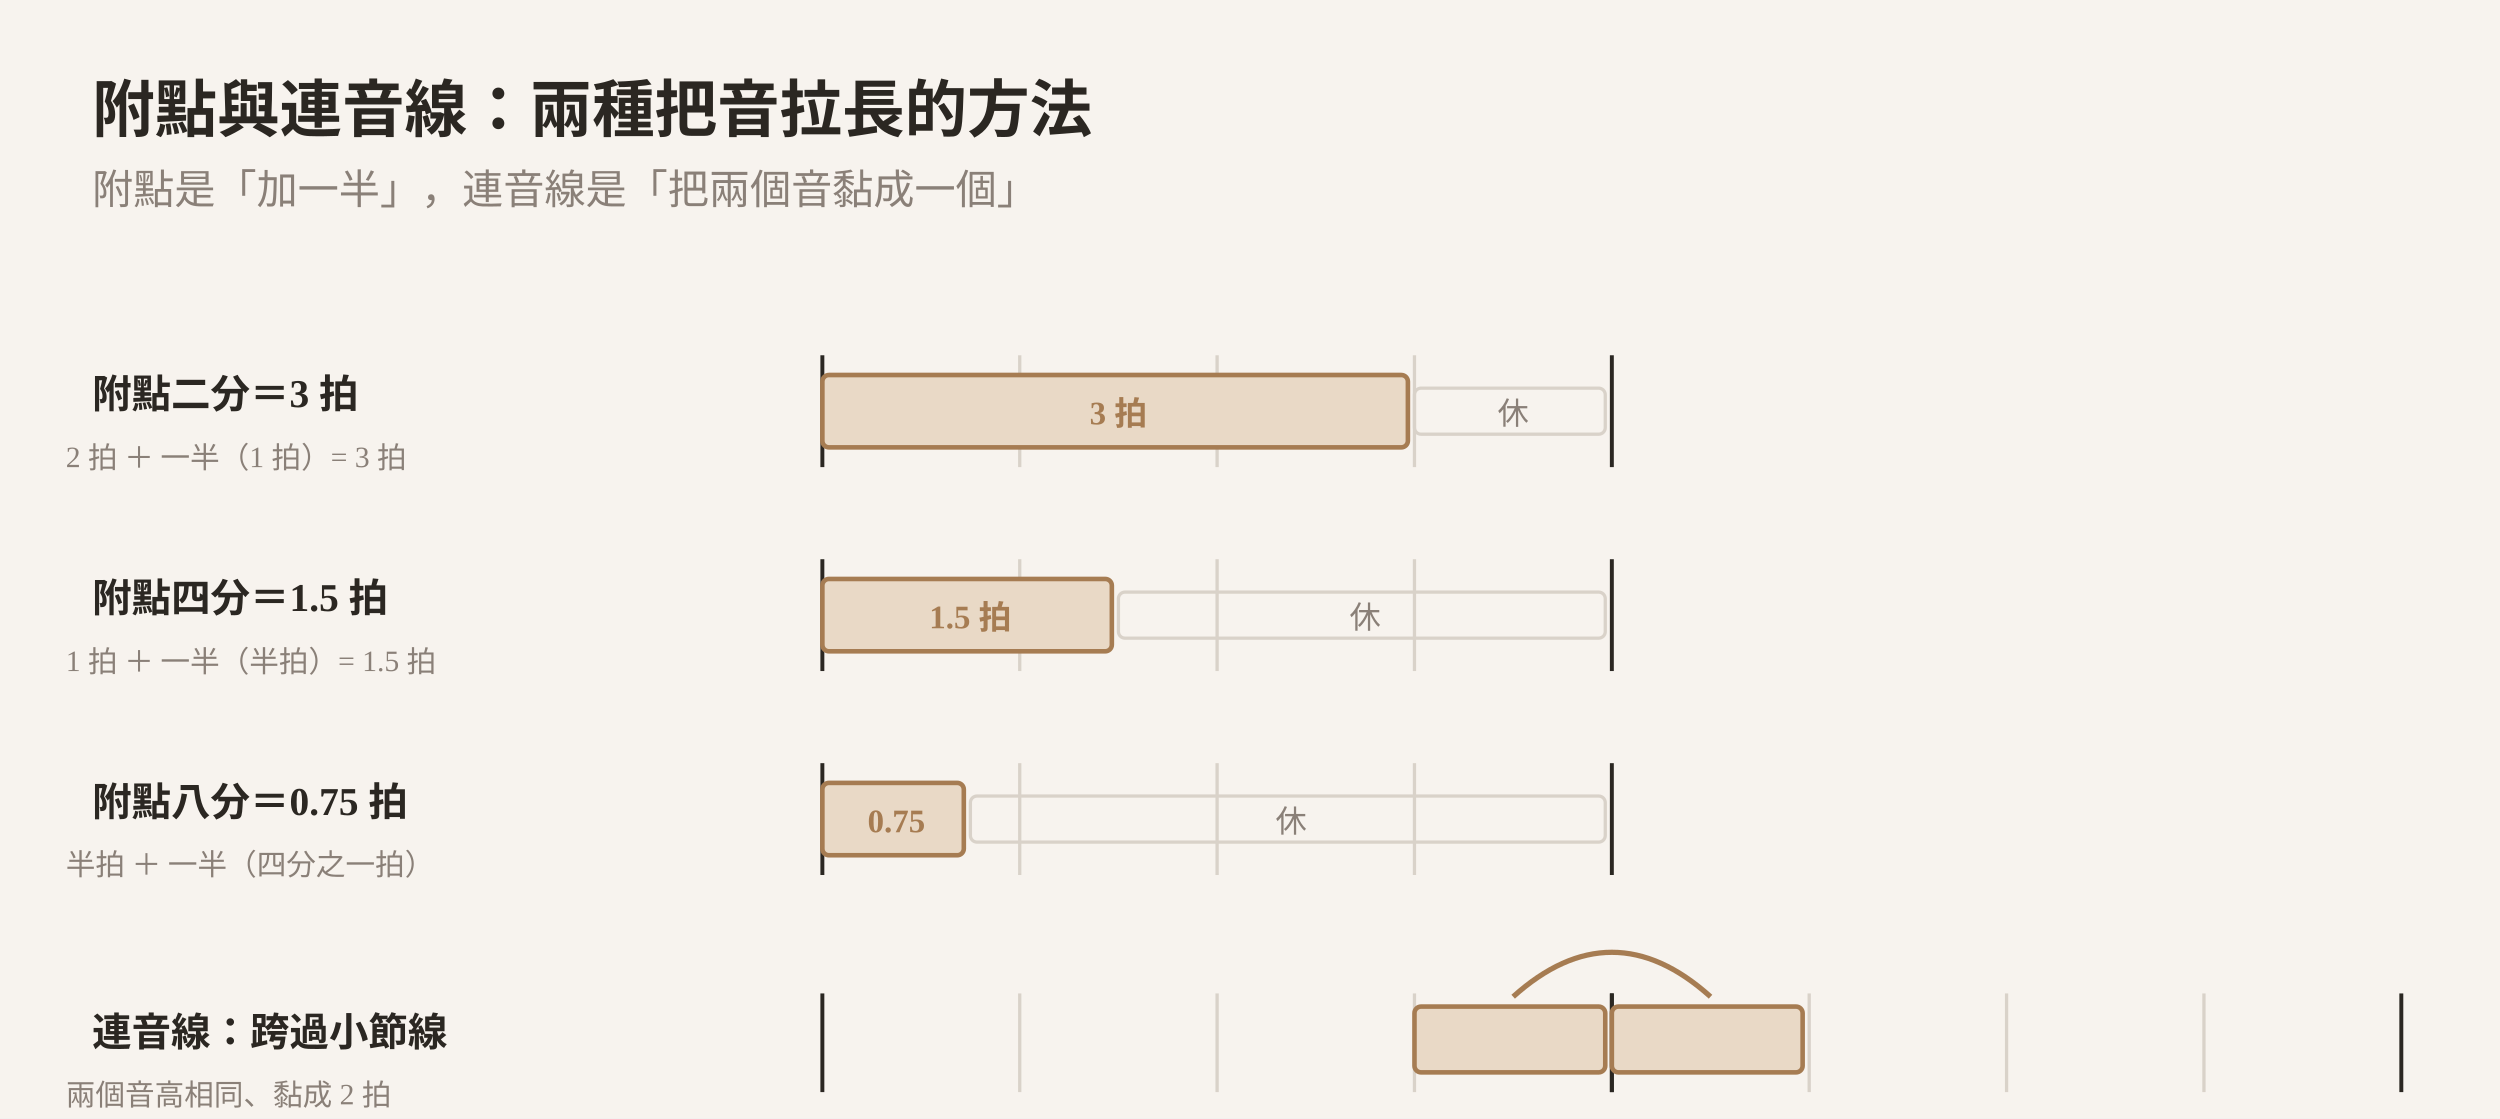
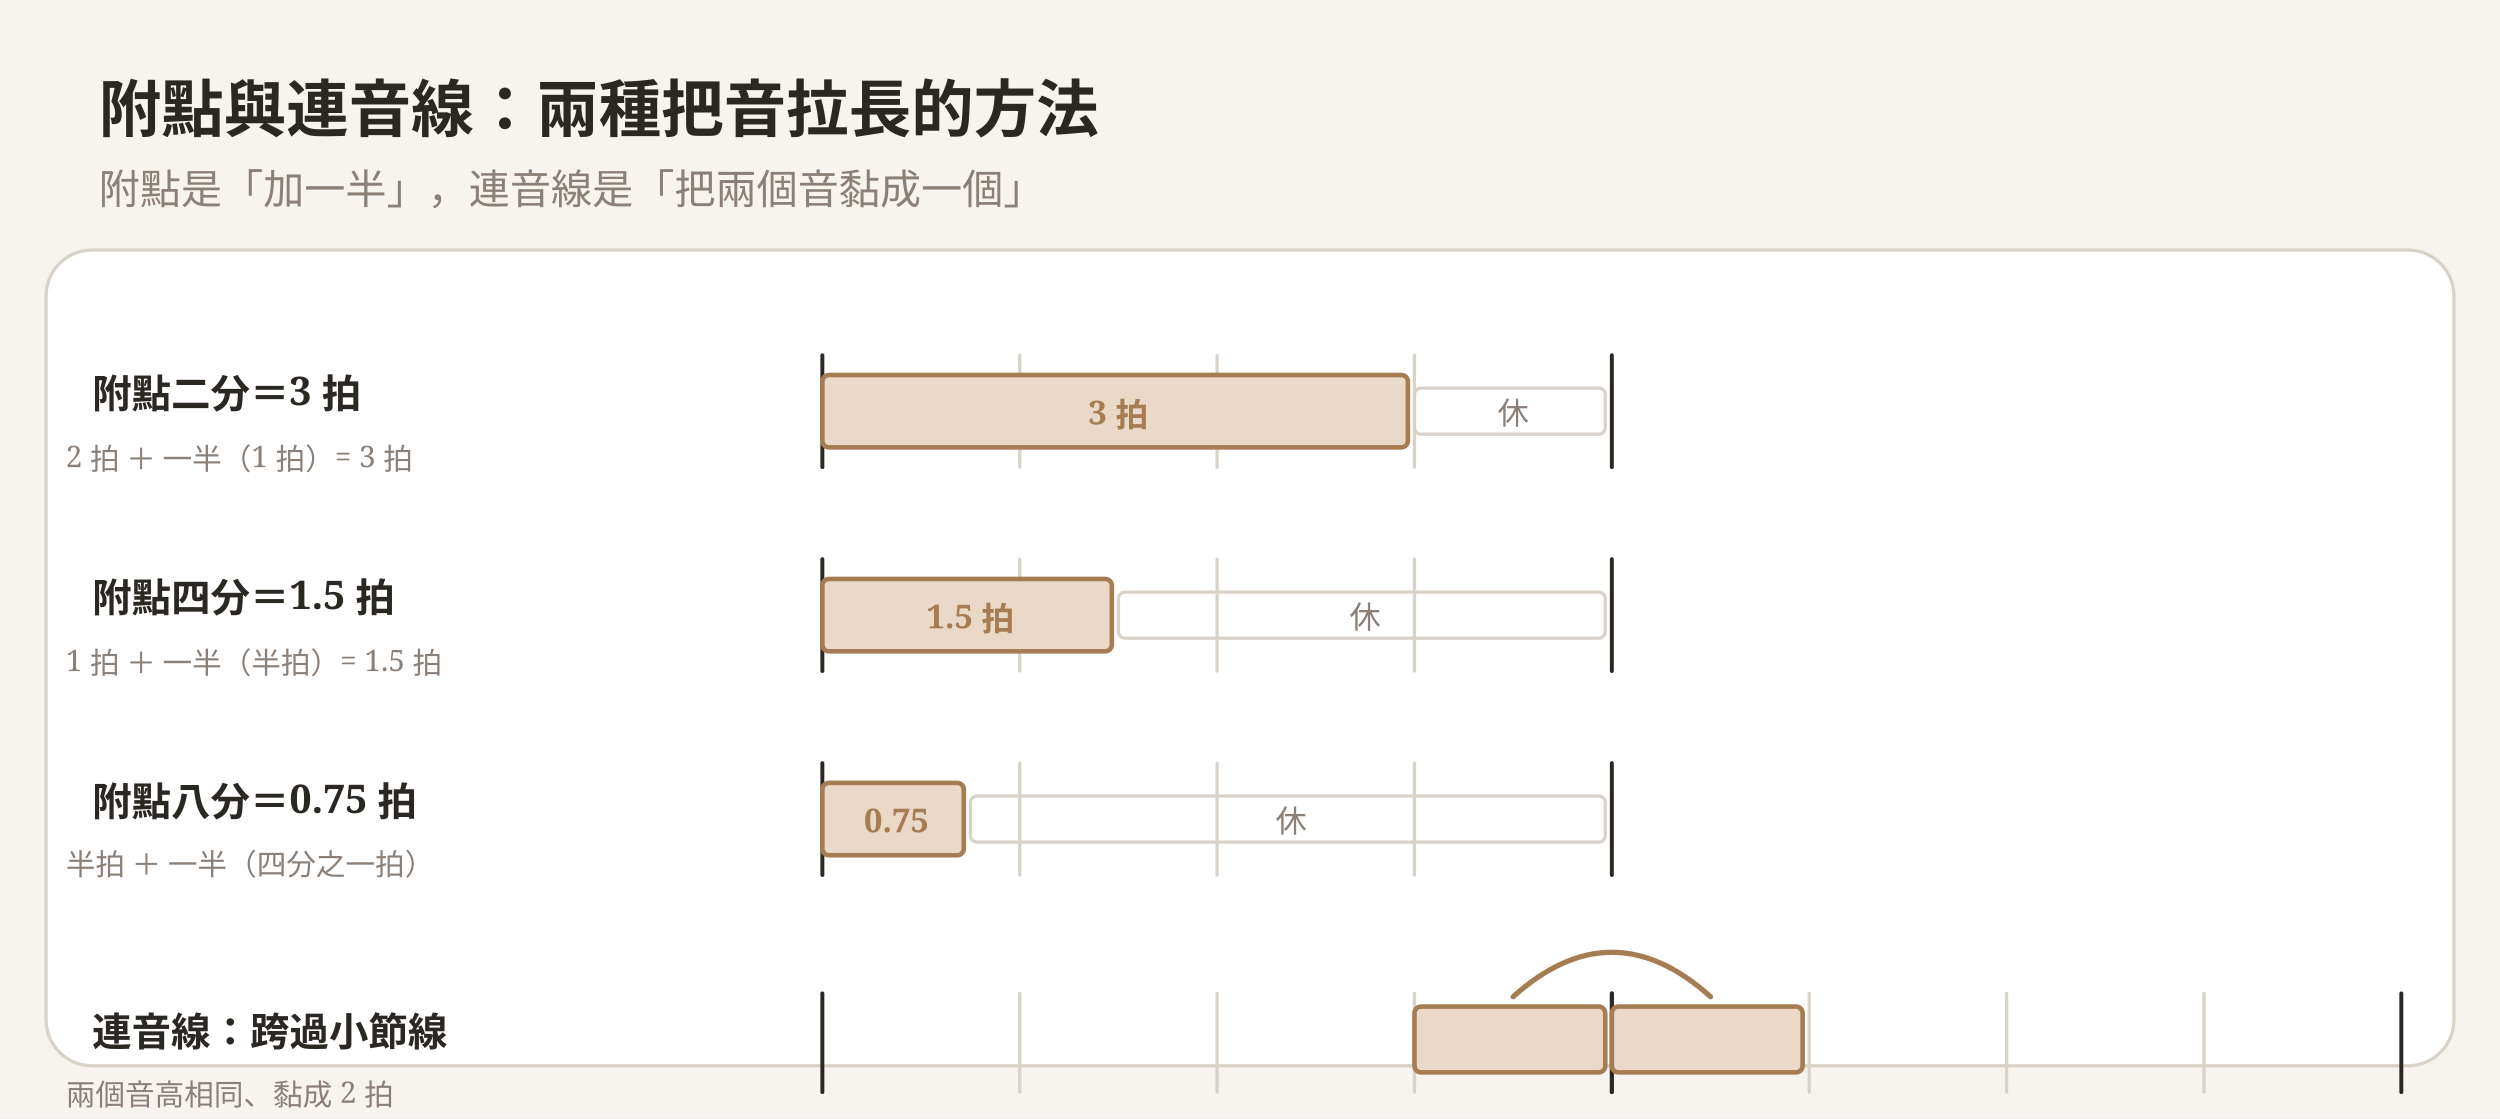
<svg xmlns="http://www.w3.org/2000/svg" viewBox="0 0 760 340" width="100%" role="img" aria-label="附點與連音線：兩種把音拉長的方法">
+   <style>line,path,polyline{stroke-linecap:round;stroke-linejoin:round}text{font-family:'Source Han Serif TW',serif}</style>
  <rect width="760" height="340" fill="#f7f3ee" />
-   <text x="28.0" y="40.0" font-size="19" text-anchor="start" fill="#2b2722" font-weight="700">附點與連音線：兩種把音拉長的方法</text>
-   <text x="28.0" y="62.0" font-size="12.5" text-anchor="start" fill="#8a8078" font-weight="400">附點是「加一半」，連音線是「把兩個音黏成一個」</text>
+   <rect x="14" y="76" width="732" height="248" rx="14" fill="#fff" stroke="#d9d2c9" stroke-width="1" />
+   <text x="30.0" y="40.0" font-size="19" text-anchor="start" fill="#2b2722" font-weight="700">附點與連音線：兩種把音拉長的方法</text>
+   <text x="30.0" y="62.0" font-size="12.5" text-anchor="start" fill="#8a8078" font-weight="400">附點是「加一半」，連音線是「把兩個音黏成一個」</text>
  <text x="28.0" y="124.0" font-size="12" text-anchor="start" fill="#2b2722" font-weight="700">附點二分＝3 拍</text>
  <text x="20.0" y="142.0" font-size="9" text-anchor="start" fill="#8a8078" font-weight="400">2 拍 ＋ 一半（1 拍）= 3 拍</text>
  <line x1="250.0" y1="108.0" x2="250.0" y2="142.0" stroke="#2b2722" stroke-width="1.2" />
  <line x1="310.0" y1="108.0" x2="310.0" y2="142.0" stroke="#d9d2c9" stroke-width="1" />
  <line x1="370.0" y1="108.0" x2="370.0" y2="142.0" stroke="#d9d2c9" stroke-width="1" />
  <line x1="430.0" y1="108.0" x2="430.0" y2="142.0" stroke="#d9d2c9" stroke-width="1" />
  <line x1="490.0" y1="108.0" x2="490.0" y2="142.0" stroke="#2b2722" stroke-width="1.2" />
  <rect x="250.0" y="114.0" width="178.0" height="22.0" rx="2" fill="#e9d9c6" stroke="#A67C52" stroke-width="1.4" />
  <text x="340.0" y="129.0" font-size="10" text-anchor="middle" fill="#A67C52" font-weight="700">3 拍</text>
  <rect x="430.0" y="118.0" width="58.0" height="14.0" rx="2" fill="none" stroke="#d9d2c9" stroke-width="1" />
  <text x="460.0" y="129.0" font-size="9.5" text-anchor="middle" fill="#8a8078" font-weight="400">休</text>
  <text x="28.0" y="186.0" font-size="12" text-anchor="start" fill="#2b2722" font-weight="700">附點四分＝1.5 拍</text>
  <text x="20.0" y="204.0" font-size="9" text-anchor="start" fill="#8a8078" font-weight="400">1 拍 ＋ 一半（半拍）= 1.5 拍</text>
  <line x1="250.0" y1="170.0" x2="250.0" y2="204.0" stroke="#2b2722" stroke-width="1.2" />
  <line x1="310.0" y1="170.0" x2="310.0" y2="204.0" stroke="#d9d2c9" stroke-width="1" />
  <line x1="370.0" y1="170.0" x2="370.0" y2="204.0" stroke="#d9d2c9" stroke-width="1" />
  <line x1="430.0" y1="170.0" x2="430.0" y2="204.0" stroke="#d9d2c9" stroke-width="1" />
  <line x1="490.0" y1="170.0" x2="490.0" y2="204.0" stroke="#2b2722" stroke-width="1.2" />
  <rect x="250.0" y="176.0" width="88.0" height="22.0" rx="2" fill="#e9d9c6" stroke="#A67C52" stroke-width="1.4" />
  <text x="295.0" y="191.0" font-size="10" text-anchor="middle" fill="#A67C52" font-weight="700">1.5 拍</text>
  <rect x="340.0" y="180.0" width="148.0" height="14.0" rx="2" fill="none" stroke="#d9d2c9" stroke-width="1" />
  <text x="415.0" y="191.0" font-size="9.5" text-anchor="middle" fill="#8a8078" font-weight="400">休</text>
  <text x="28.0" y="248.0" font-size="12" text-anchor="start" fill="#2b2722" font-weight="700">附點八分＝0.75 拍</text>
  <text x="20.0" y="266.0" font-size="9" text-anchor="start" fill="#8a8078" font-weight="400">半拍 ＋ 一半（四分之一拍）</text>
  <line x1="250.0" y1="232.0" x2="250.0" y2="266.0" stroke="#2b2722" stroke-width="1.2" />
  <line x1="310.0" y1="232.0" x2="310.0" y2="266.0" stroke="#d9d2c9" stroke-width="1" />
  <line x1="370.0" y1="232.0" x2="370.0" y2="266.0" stroke="#d9d2c9" stroke-width="1" />
  <line x1="430.0" y1="232.0" x2="430.0" y2="266.0" stroke="#d9d2c9" stroke-width="1" />
  <line x1="490.0" y1="232.0" x2="490.0" y2="266.0" stroke="#2b2722" stroke-width="1.2" />
  <rect x="250.0" y="238.0" width="43.0" height="22.0" rx="2" fill="#e9d9c6" stroke="#A67C52" stroke-width="1.4" />
  <text x="272.5" y="253.0" font-size="10" text-anchor="middle" fill="#A67C52" font-weight="700">0.75</text>
  <rect x="295.0" y="242.0" width="193.0" height="14.0" rx="2" fill="none" stroke="#d9d2c9" stroke-width="1" />
  <text x="392.5" y="253.0" font-size="9.5" text-anchor="middle" fill="#8a8078" font-weight="400">休</text>
  <text x="28.0" y="318.0" font-size="12" text-anchor="start" fill="#2b2722" font-weight="700">連音線：跨過小節線</text>
  <text x="20.0" y="336.0" font-size="9" text-anchor="start" fill="#8a8078" font-weight="400">兩個音高相同、黏成 2 拍</text>
  <line x1="250.0" y1="302.0" x2="250.0" y2="332.0" stroke="#2b2722" stroke-width="1.2" />
  <line x1="310.0" y1="302.0" x2="310.0" y2="332.0" stroke="#d9d2c9" stroke-width="1" />
  <line x1="370.0" y1="302.0" x2="370.0" y2="332.0" stroke="#d9d2c9" stroke-width="1" />
  <line x1="430.0" y1="302.0" x2="430.0" y2="332.0" stroke="#d9d2c9" stroke-width="1" />
  <line x1="490.0" y1="302.0" x2="490.0" y2="332.0" stroke="#2b2722" stroke-width="1.2" />
  <line x1="490.0" y1="302.0" x2="490.0" y2="332.0" stroke="#2b2722" stroke-width="1.2" />
  <line x1="550.0" y1="302.0" x2="550.0" y2="332.0" stroke="#d9d2c9" stroke-width="1" />
  <line x1="610.0" y1="302.0" x2="610.0" y2="332.0" stroke="#d9d2c9" stroke-width="1" />
  <line x1="670.0" y1="302.0" x2="670.0" y2="332.0" stroke="#d9d2c9" stroke-width="1" />
  <line x1="730.0" y1="302.0" x2="730.0" y2="332.0" stroke="#2b2722" stroke-width="1.2" />
  <rect x="430.0" y="306.0" width="58.0" height="20.0" rx="2" fill="#e9d9c6" stroke="#A67C52" stroke-width="1.4" />
  <rect x="490.0" y="306.0" width="58.0" height="20.0" rx="2" fill="#e9d9c6" stroke="#A67C52" stroke-width="1.4" />
  <path d="M 460.0 303.0 Q 490.0 276.0 520.0 303.0" fill="none" stroke="#A67C52" stroke-width="1.6" />
  <text x="490.0" y="350.0" font-size="10.5" text-anchor="middle" fill="#A67C52" font-weight="700">2 拍</text>
</svg>
